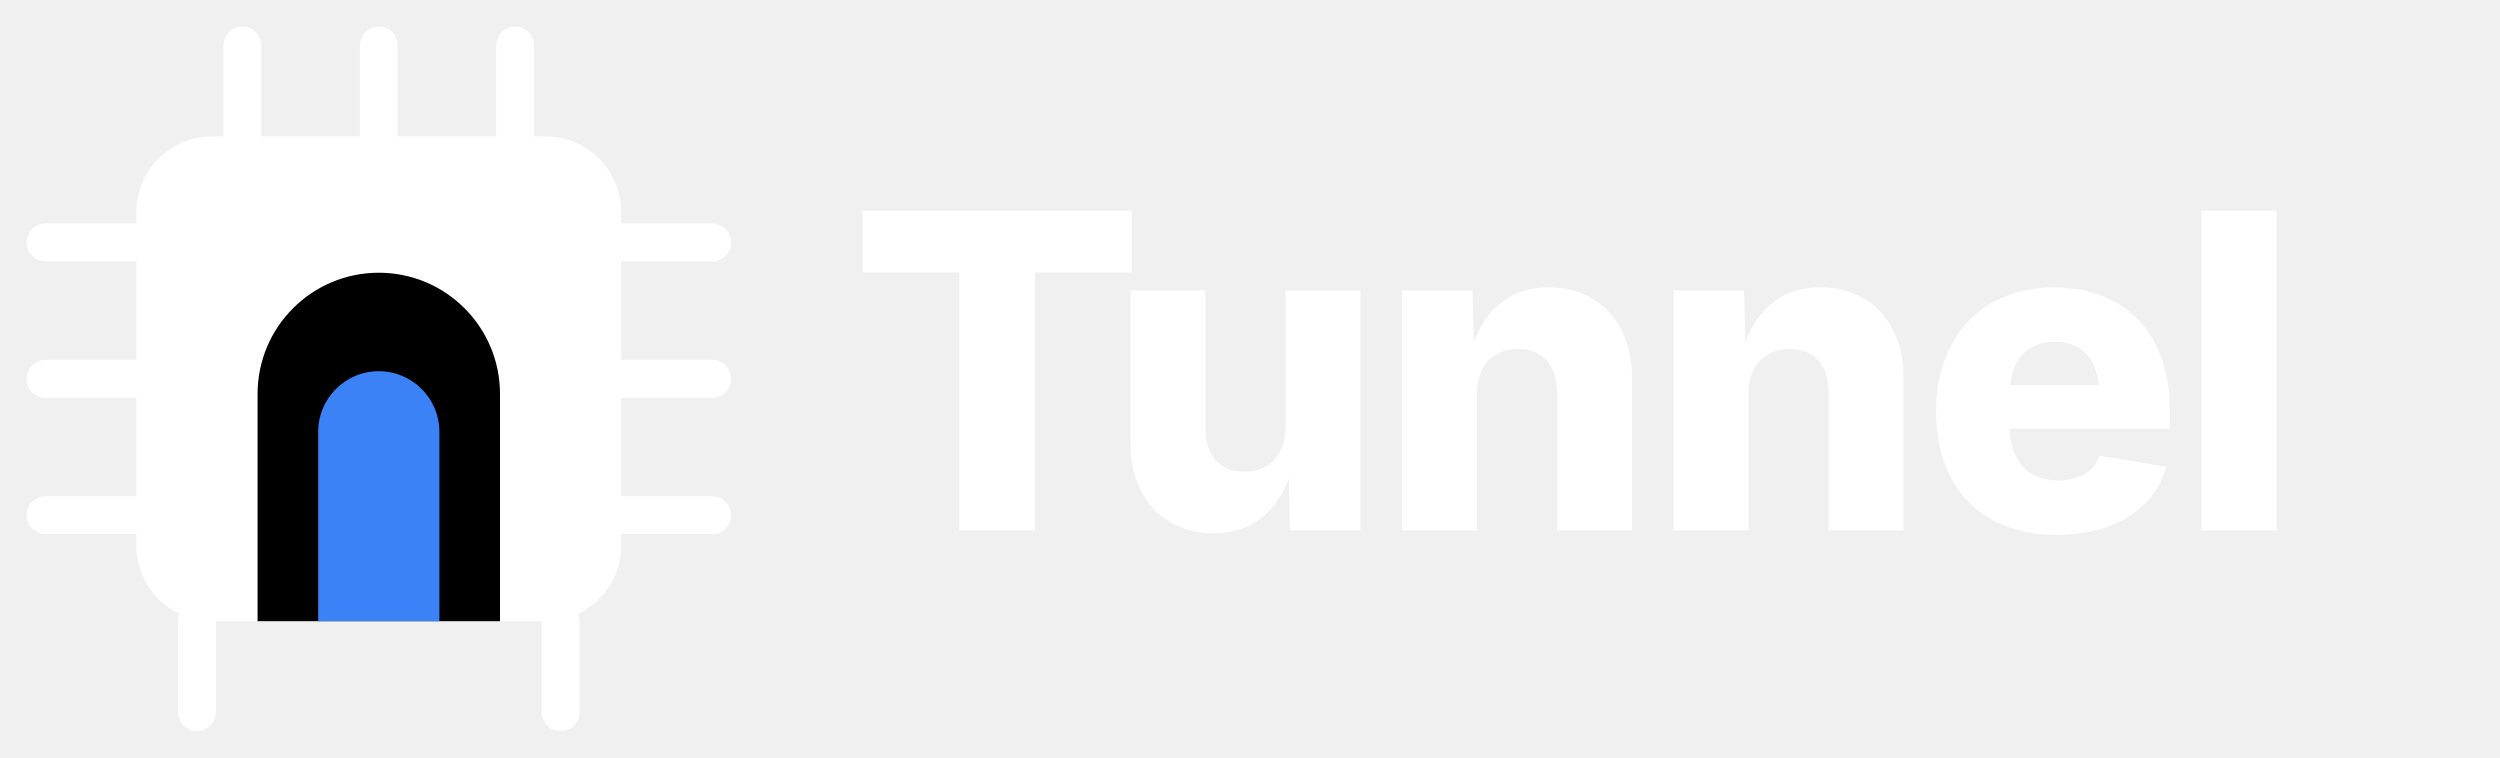
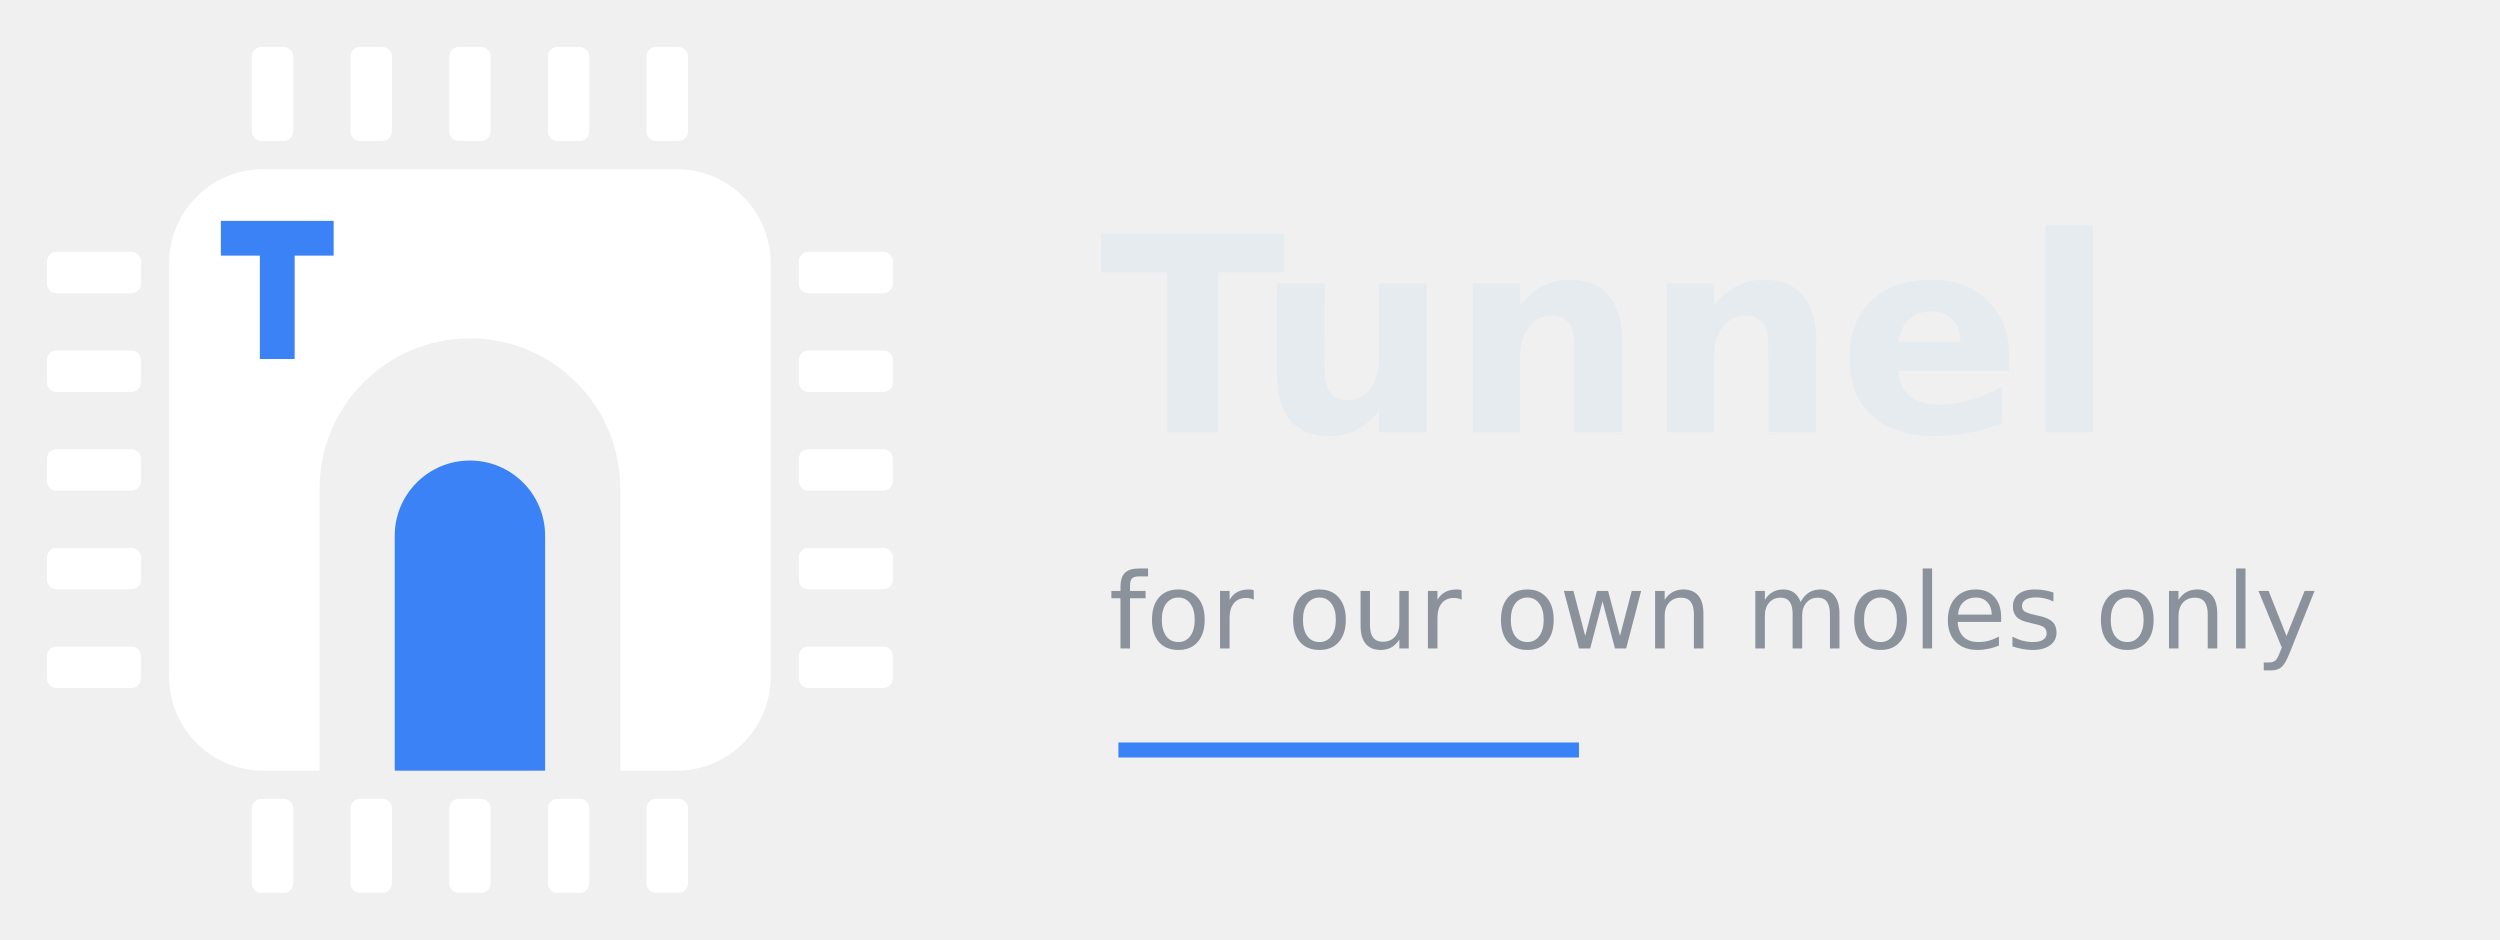
- <svg xmlns="http://www.w3.org/2000/svg" viewBox="0 0 330 100">
-   <g>
-     <g stroke="#fff" stroke-width="5" stroke-linecap="round">
-       <path d="M32 6v12M50 6v12M68 6v12M6 32h12M6 50h12M6 68h12M82 32h12M82 50h12M82 68h12M26 82v12M74 82v12" />
-     </g>
-     <rect x="18" y="18" width="64" height="64" rx="10" fill="#fff" />
-     <path d="M34 82V52a16 16 0 0 1 32 0v30z" fill="#000" />
-     <path d="M42 82V57a8 8 0 0 1 16 0v25z" fill="#3b82f6" />
+ <svg xmlns="http://www.w3.org/2000/svg" viewBox="0 0 266 100">
+   <g fill="#fff">
+     <rect x="26.8" y="5" width="4.4" height="10" rx="1" />
+     <rect x="26.8" y="85" width="4.4" height="10" rx="1" />
+     <rect x="5" y="26.8" width="10" height="4.4" rx="1" />
+     <rect x="85" y="26.8" width="10" height="4.4" rx="1" />
+     <rect x="37.3" y="5" width="4.4" height="10" rx="1" />
+     <rect x="37.3" y="85" width="4.4" height="10" rx="1" />
+     <rect x="5" y="37.3" width="10" height="4.4" rx="1" />
+     <rect x="85" y="37.3" width="10" height="4.4" rx="1" />
+     <rect x="47.8" y="5" width="4.4" height="10" rx="1" />
+     <rect x="47.8" y="85" width="4.4" height="10" rx="1" />
+     <rect x="5" y="47.8" width="10" height="4.4" rx="1" />
+     <rect x="85" y="47.8" width="10" height="4.4" rx="1" />
+     <rect x="58.3" y="5" width="4.4" height="10" rx="1" />
+     <rect x="58.3" y="85" width="4.4" height="10" rx="1" />
+     <rect x="5" y="58.3" width="10" height="4.4" rx="1" />
+     <rect x="85" y="58.3" width="10" height="4.4" rx="1" />
+     <rect x="68.8" y="5" width="4.4" height="10" rx="1" />
+     <rect x="68.8" y="85" width="4.4" height="10" rx="1" />
+     <rect x="5" y="68.8" width="10" height="4.4" rx="1" />
+     <rect x="85" y="68.8" width="10" height="4.4" rx="1" />
+     <path fill-rule="evenodd" d="M28 18h44a10 10 0 0 1 10 10v44a10 10 0 0 1-10 10h-6V52a16 16 0 0 0-32 0v30h-6a10 10 0 0 1-10-10V28a10 10 0 0 1 10-10z" />
  </g>
-   <text x="112" y="70" font-family="Segoe UI,Inter,Roboto,Arial,sans-serif" font-weight="800" font-size="58" fill="#fff" letter-spacing="-1">Tunnel</text>
+   <path fill="#3b82f6" d="M42 82V57a8 8 0 0 1 16 0v25z" />
+   <path fill="#3b82f6" d="M23.5 23.5h12v3.7h-4.15v11h-3.7v-11h-4.15z" />
+   <text x="117" y="46" font-family="DejaVu Sans,Segoe UI,Arial,sans-serif" font-weight="700" font-size="29" fill="#e6ebf0">Tunnel</text>
+   <text x="118" y="69" font-family="DejaVu Sans,Segoe UI,Arial,sans-serif" font-size="11.2" fill="#8b929c">for our own moles only</text>
+   <rect x="119" y="79" width="49" height="1.6" fill="#3b82f6" />
</svg>
